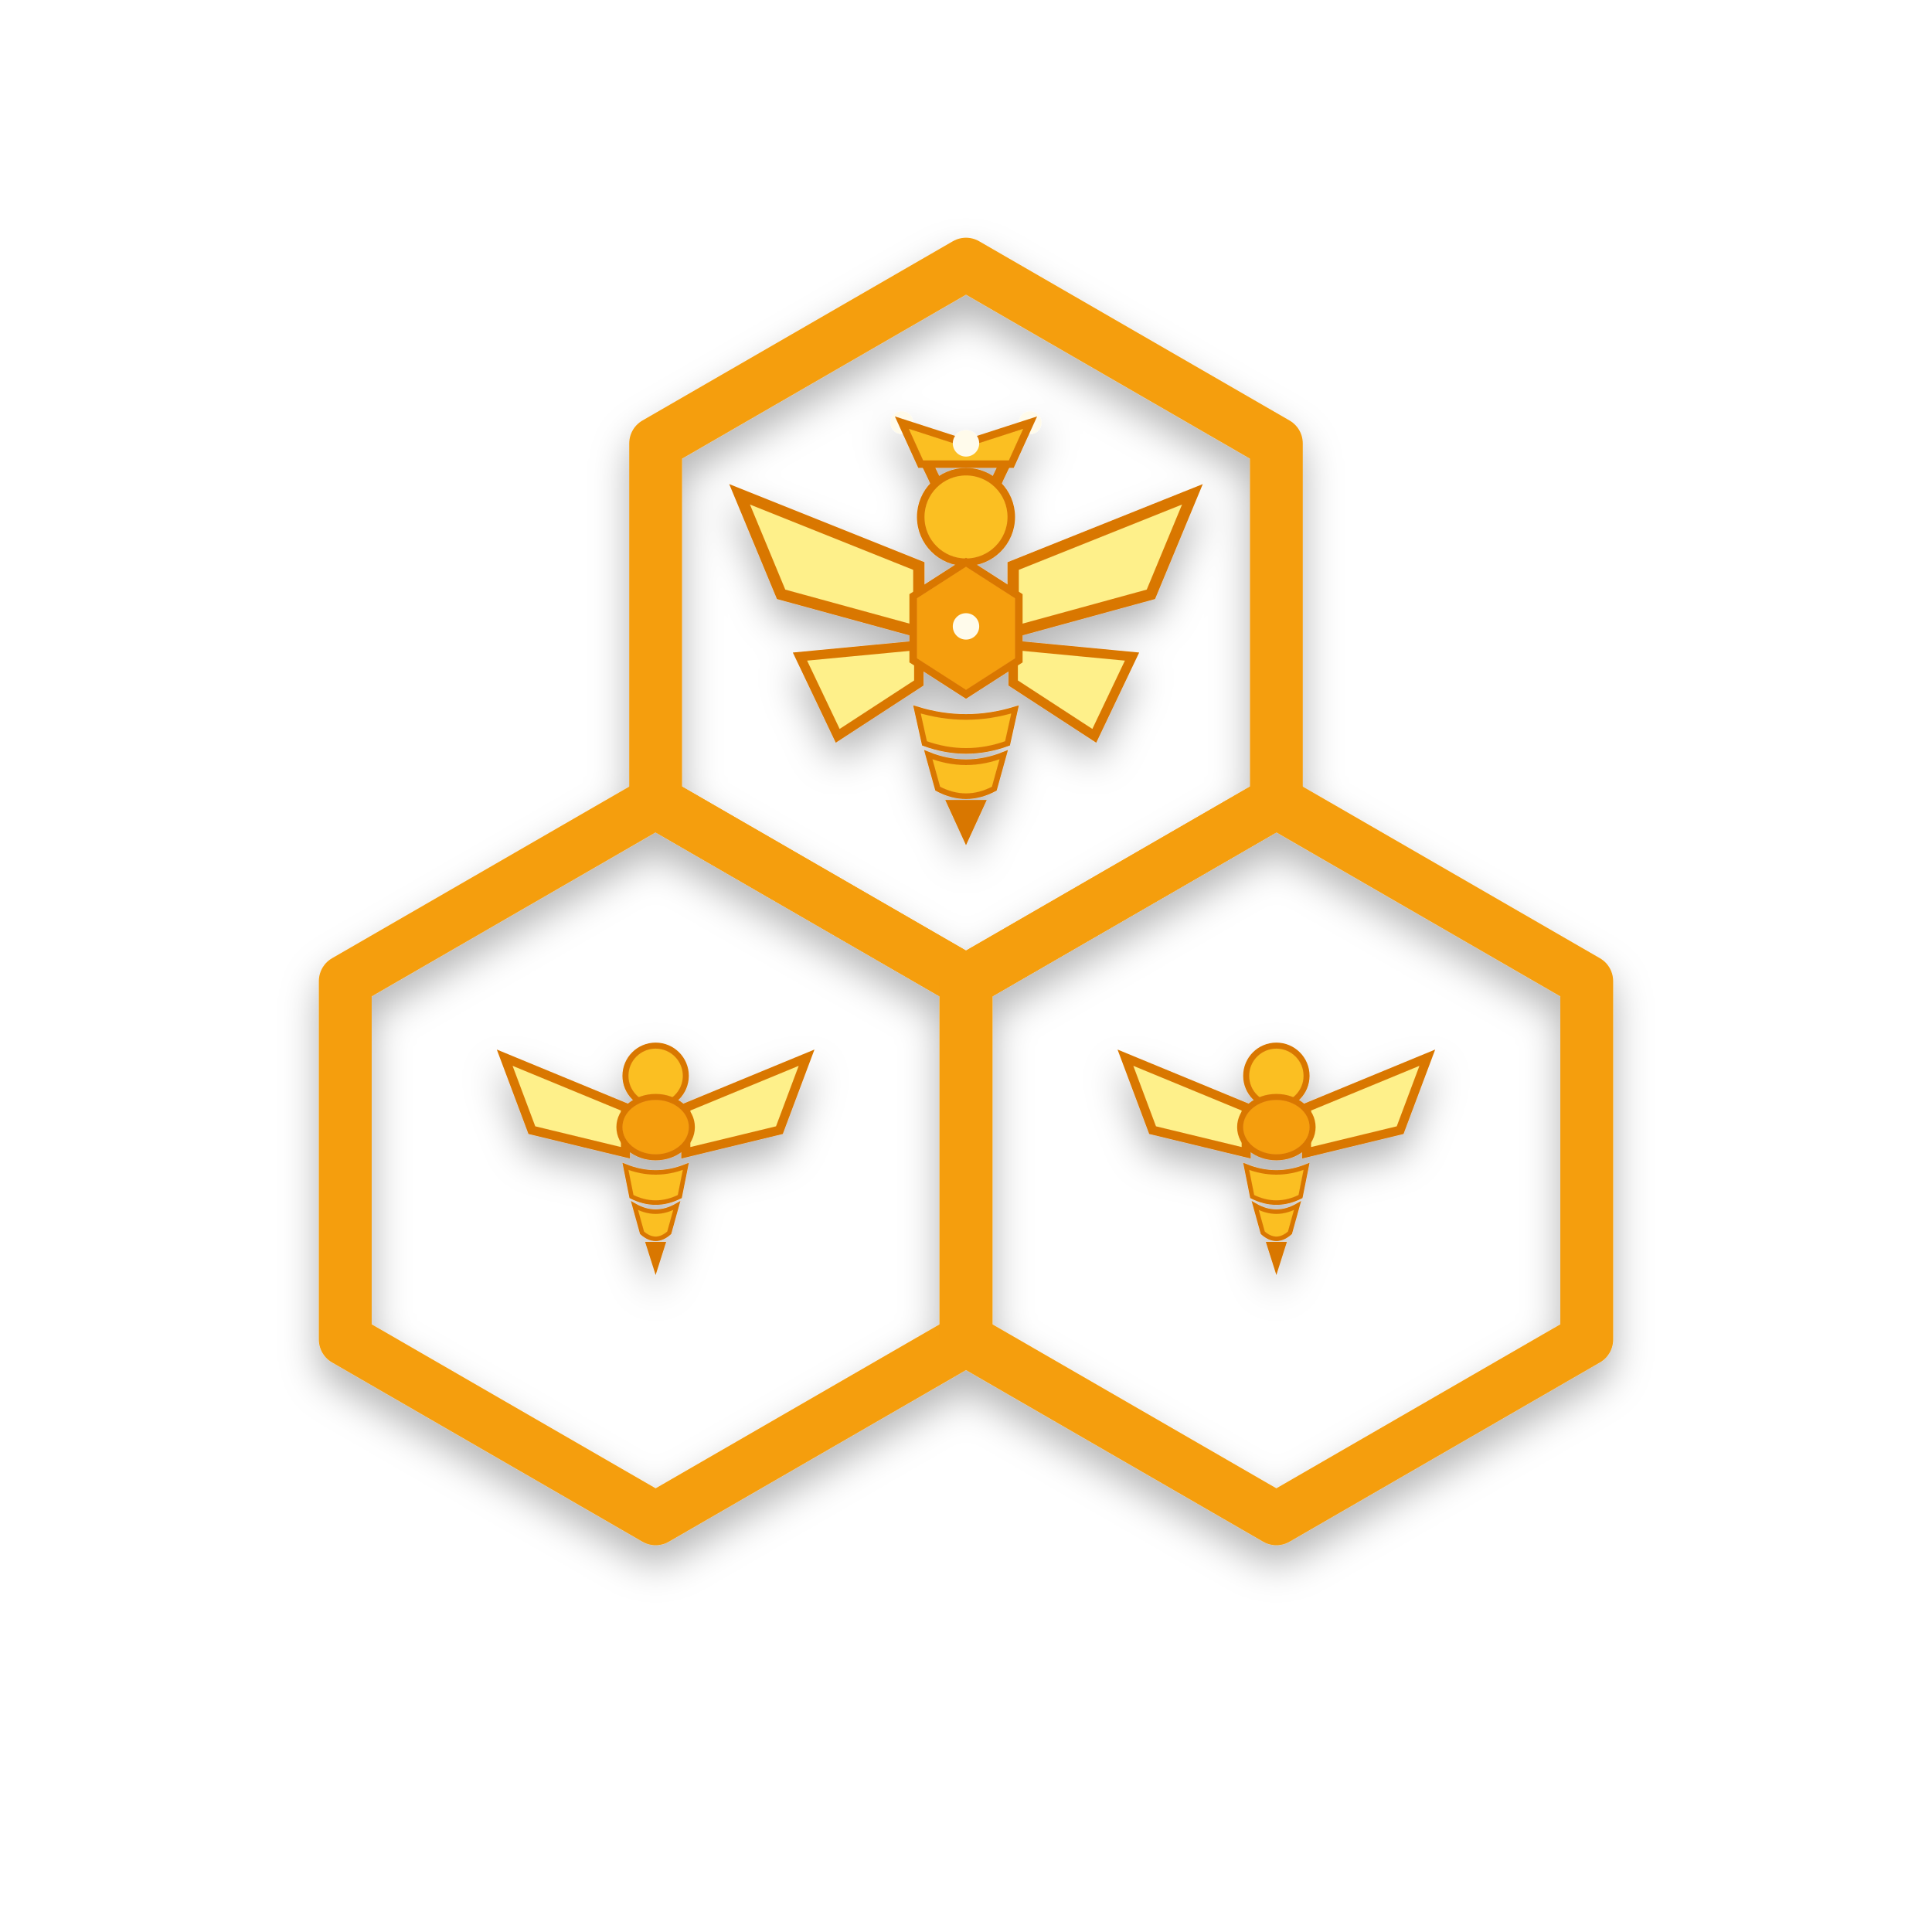
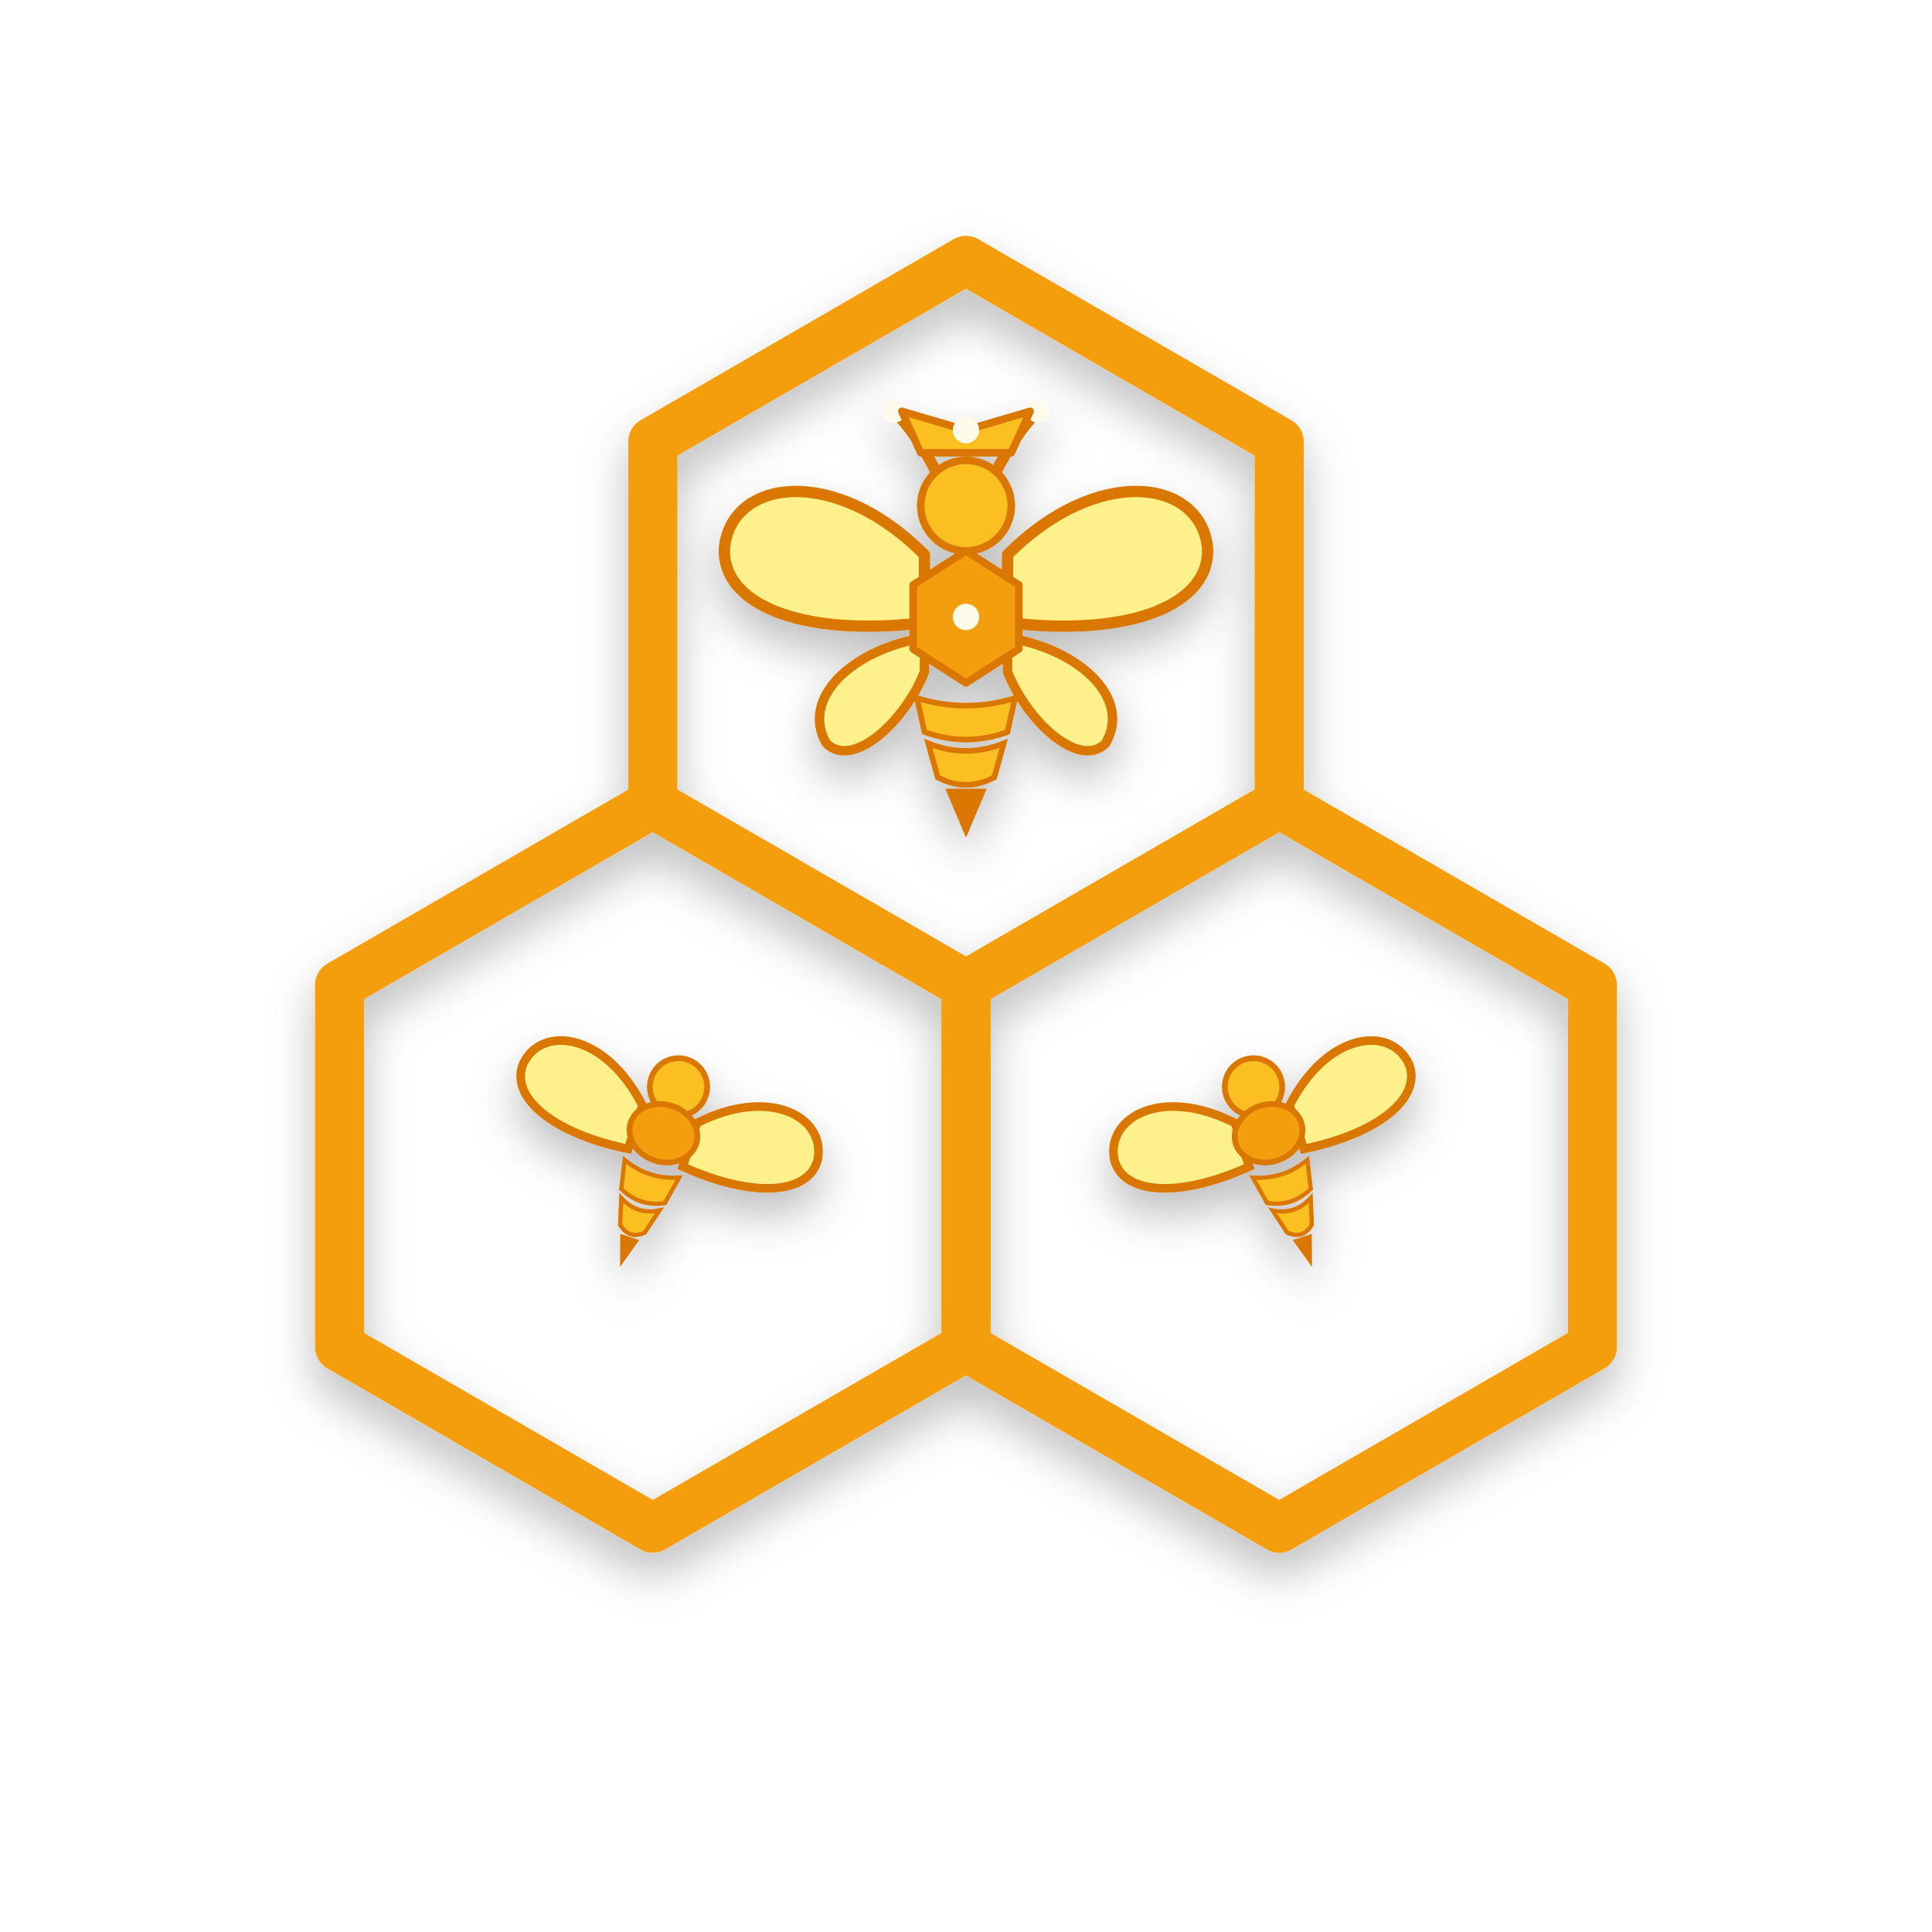
<svg xmlns="http://www.w3.org/2000/svg" width="1024" height="1024" viewBox="0 0 1024 1024">
  <defs>
-     <filter id="universalShadow" x="-20%" y="-20%" width="140%" height="140%">
-       <feDropShadow dx="0" dy="10" stdDeviation="10" flood-color="#000000" flood-opacity="0.30" />
+     <filter id="liftShadow" x="-20%" y="-20%" width="140%" height="140%">
+       <feDropShadow dx="0" dy="12" stdDeviation="12" flood-color="#000000" flood-opacity="0.26" />
    </filter>
  </defs>
-   <g filter="url(#universalShadow)">
-     <g fill="none" stroke="#F59E0B" stroke-width="28" stroke-linejoin="round" stroke-linecap="round">
-       <polygon points="512,140 676.5,235 676.5,425 512,520 347.5,425 347.5,235" />
-       <polygon points="347.5,425 512,520 512,710 347.5,805 183,710 183,520" />
-       <polygon points="676.5,425 841,520 841,710 676.5,805 512,710 512,520" />
+   <g filter="url(#liftShadow)">
+     <g fill="none" stroke="#F59E0B" stroke-width="26" stroke-linejoin="round" stroke-linecap="round">
+       <polygon points="512,138 678,234 678,426 512,522 346,426 346,234" />
+       <polygon points="346,426 512,522 512,714 346,810 180,714 180,522" />
+       <polygon points="678,426 844,522 844,714 678,810 512,714 512,522" />
    </g>
-     <g transform="translate(512, 330)">
-       <polygon points="-25,-30 -120,-68 -98,-15 -25,5" fill="#FEF08A" stroke="#D97706" stroke-width="6" />
-       <polygon points="-25,12 -88,18 -68,60 -25,32" fill="#FEF08A" stroke="#D97706" stroke-width="5" />
-       <polygon points="25,-30 120,-68 98,-15 25,5" fill="#FEF08A" stroke="#D97706" stroke-width="6" />
-       <polygon points="25,12 88,18 68,60 25,32" fill="#FEF08A" stroke="#D97706" stroke-width="5" />
-       <path d="M -12,-65 Q -22,-90 -34,-106" fill="none" stroke="#D97706" stroke-width="6" stroke-linecap="round" />
-       <circle cx="-34" cy="-106" r="6" fill="#FFFBEB" />
-       <path d="M 12,-65 Q 22,-90 34,-106" fill="none" stroke="#D97706" stroke-width="6" stroke-linecap="round" />
-       <circle cx="34" cy="-106" r="6" fill="#FFFBEB" />
-       <polygon points="-24,-84 -34,-106 0,-95 34,-106 24,-84" fill="#FBBF24" stroke="#D97706" stroke-width="4" />
-       <circle cx="0" cy="-95" r="7" fill="#FFFBEB" />
-       <circle cx="0" cy="-56" r="24" fill="#FBBF24" stroke="#D97706" stroke-width="4" />
-       <polygon points="0,-32 28,-14 28,20 0,38 -28,20 -28,-14" fill="#F59E0B" stroke="#D97706" stroke-width="4" />
-       <circle cx="0" cy="2" r="7" fill="#FFFBEB" />
-       <path d="M -26,46 Q 0,54 26,46 L 22,64 Q 0,72 -22,64 Z" fill="#FBBF24" stroke="#D97706" stroke-width="3" />
-       <path d="M -20,70 Q 0,78 20,70 L 15,88 Q 0,96 -15,88 Z" fill="#FBBF24" stroke="#D97706" stroke-width="3" />
-       <polygon points="-11,94 11,94 0,118" fill="#D97706" />
+     <g transform="translate(512, 326)">
+       <path d="M -22,-32 C -70,-80 -124,-72 -128,-36 C -130,-6 -88,12 -22,4 Z" fill="#FEF08A" stroke="#D97706" stroke-width="6" stroke-linejoin="round" />
+       <path d="M -22,12 C -60,18 -88,44 -74,68 C -60,82 -32,56 -22,30 Z" fill="#FEF08A" stroke="#D97706" stroke-width="5" stroke-linejoin="round" />
+       <path d="M 22,-32 C 70,-80 124,-72 128,-36 C 130,-6 88,12 22,4 Z" fill="#FEF08A" stroke="#D97706" stroke-width="6" stroke-linejoin="round" />
+       <path d="M 22,12 C 60,18 88,44 74,68 C 60,82 32,56 22,30 Z" fill="#FEF08A" stroke="#D97706" stroke-width="5" stroke-linejoin="round" />
+       <path d="M -12,-68 Q -24,-94 -38,-108" fill="none" stroke="#D97706" stroke-width="6" stroke-linecap="round" />
+       <circle cx="-38" cy="-108" r="6" fill="#FFFBEB" />
+       <path d="M 12,-68 Q 24,-94 38,-108" fill="none" stroke="#D97706" stroke-width="6" stroke-linecap="round" />
+       <circle cx="38" cy="-108" r="6" fill="#FFFBEB" />
+       <polygon points="-24,-86 -34,-108 0,-98 34,-108 24,-86" fill="#FBBF24" stroke="#D97706" stroke-width="4" stroke-linejoin="round" />
+       <circle cx="0" cy="-98" r="7" fill="#FFFBEB" />
+       <circle cx="0" cy="-58" r="24" fill="#FBBF24" stroke="#D97706" stroke-width="4" />
+       <polygon points="0,-34 28,-16 28,18 0,36 -28,18 -28,-16" fill="#F59E0B" stroke="#D97706" stroke-width="4" stroke-linejoin="round" />
+       <circle cx="0" cy="1" r="7" fill="#FFFBEB" />
+       <path d="M -26,44 Q 0,52 26,44 L 22,62 Q 0,70 -22,62 Z" fill="#FBBF24" stroke="#D97706" stroke-width="3" />
+       <path d="M -20,68 Q 0,76 20,68 L 15,86 Q 0,94 -15,86 Z" fill="#FBBF24" stroke="#D97706" stroke-width="3" />
+       <polygon points="-11,92 11,92 0,118" fill="#D97706" />
    </g>
-     <g transform="translate(347.5, 615) scale(0.8) translate(0, -10)">
-       <polygon points="-20,-25 -100,-58 -82,-10 -20,5" fill="#FEF08A" stroke="#D97706" stroke-width="6" />
-       <polygon points="20,-25 100,-58 82,-10 20,5" fill="#FEF08A" stroke="#D97706" stroke-width="6" />
-       <circle cx="0" cy="-46" r="20" fill="#FBBF24" stroke="#D97706" stroke-width="4" />
-       <ellipse cx="0" cy="-12" rx="24" ry="20" fill="#F59E0B" stroke="#D97706" stroke-width="4" />
-       <path d="M -20,14 Q 0,22 20,14 L 16,34 Q 0,42 -16,34 Z" fill="#FBBF24" stroke="#D97706" stroke-width="3" />
-       <path d="M -14,40 Q 0,48 14,40 L 9,58 Q 0,66 -9,58 Z" fill="#FBBF24" stroke="#D97706" stroke-width="3" />
-       <polygon points="-7,64 7,64 0,86" fill="#D97706" />
+     <g transform="translate(346, 618) rotate(18) scale(0.76) translate(0, -10)">
+       <path d="M -20,-28 C -60,-68 -104,-60 -108,-30 C -110,-5 -74,10 -20,4 Z" fill="#FEF08A" stroke="#D97706" stroke-width="6" />
+       <path d="M 20,-28 C 60,-68 104,-60 108,-30 C 110,-5 74,10 20,4 Z" fill="#FEF08A" stroke="#D97706" stroke-width="6" />
+       <circle cx="0" cy="-48" r="20" fill="#FBBF24" stroke="#D97706" stroke-width="4" />
+       <ellipse cx="0" cy="-14" rx="24" ry="20" fill="#F59E0B" stroke="#D97706" stroke-width="4" />
+       <path d="M -20,12 Q 0,20 20,12 L 16,32 Q 0,40 -16,32 Z" fill="#FBBF24" stroke="#D97706" stroke-width="3" />
+       <path d="M -14,38 Q 0,46 14,38 L 9,56 Q 0,64 -9,56 Z" fill="#FBBF24" stroke="#D97706" stroke-width="3" />
+       <polygon points="-7,62 7,62 0,84" fill="#D97706" />
    </g>
-     <g transform="translate(676.5, 615) scale(0.8) translate(0, -10)">
-       <polygon points="-20,-25 -100,-58 -82,-10 -20,5" fill="#FEF08A" stroke="#D97706" stroke-width="6" />
-       <polygon points="20,-25 100,-58 82,-10 20,5" fill="#FEF08A" stroke="#D97706" stroke-width="6" />
-       <circle cx="0" cy="-46" r="20" fill="#FBBF24" stroke="#D97706" stroke-width="4" />
-       <ellipse cx="0" cy="-12" rx="24" ry="20" fill="#F59E0B" stroke="#D97706" stroke-width="4" />
-       <path d="M -20,14 Q 0,22 20,14 L 16,34 Q 0,42 -16,34 Z" fill="#FBBF24" stroke="#D97706" stroke-width="3" />
-       <path d="M -14,40 Q 0,48 14,40 L 9,58 Q 0,66 -9,58 Z" fill="#FBBF24" stroke="#D97706" stroke-width="3" />
-       <polygon points="-7,64 7,64 0,86" fill="#D97706" />
+     <g transform="translate(678, 618) rotate(-18) scale(0.76) translate(0, -10)">
+       <path d="M -20,-28 C -60,-68 -104,-60 -108,-30 C -110,-5 -74,10 -20,4 Z" fill="#FEF08A" stroke="#D97706" stroke-width="6" />
+       <path d="M 20,-28 C 60,-68 104,-60 108,-30 C 110,-5 74,10 20,4 Z" fill="#FEF08A" stroke="#D97706" stroke-width="6" />
+       <circle cx="0" cy="-48" r="20" fill="#FBBF24" stroke="#D97706" stroke-width="4" />
+       <ellipse cx="0" cy="-14" rx="24" ry="20" fill="#F59E0B" stroke="#D97706" stroke-width="4" />
+       <path d="M -20,12 Q 0,20 20,12 L 16,32 Q 0,40 -16,32 Z" fill="#FBBF24" stroke="#D97706" stroke-width="3" />
+       <path d="M -14,38 Q 0,46 14,38 L 9,56 Q 0,64 -9,56 Z" fill="#FBBF24" stroke="#D97706" stroke-width="3" />
+       <polygon points="-7,62 7,62 0,84" fill="#D97706" />
    </g>
  </g>
</svg>
